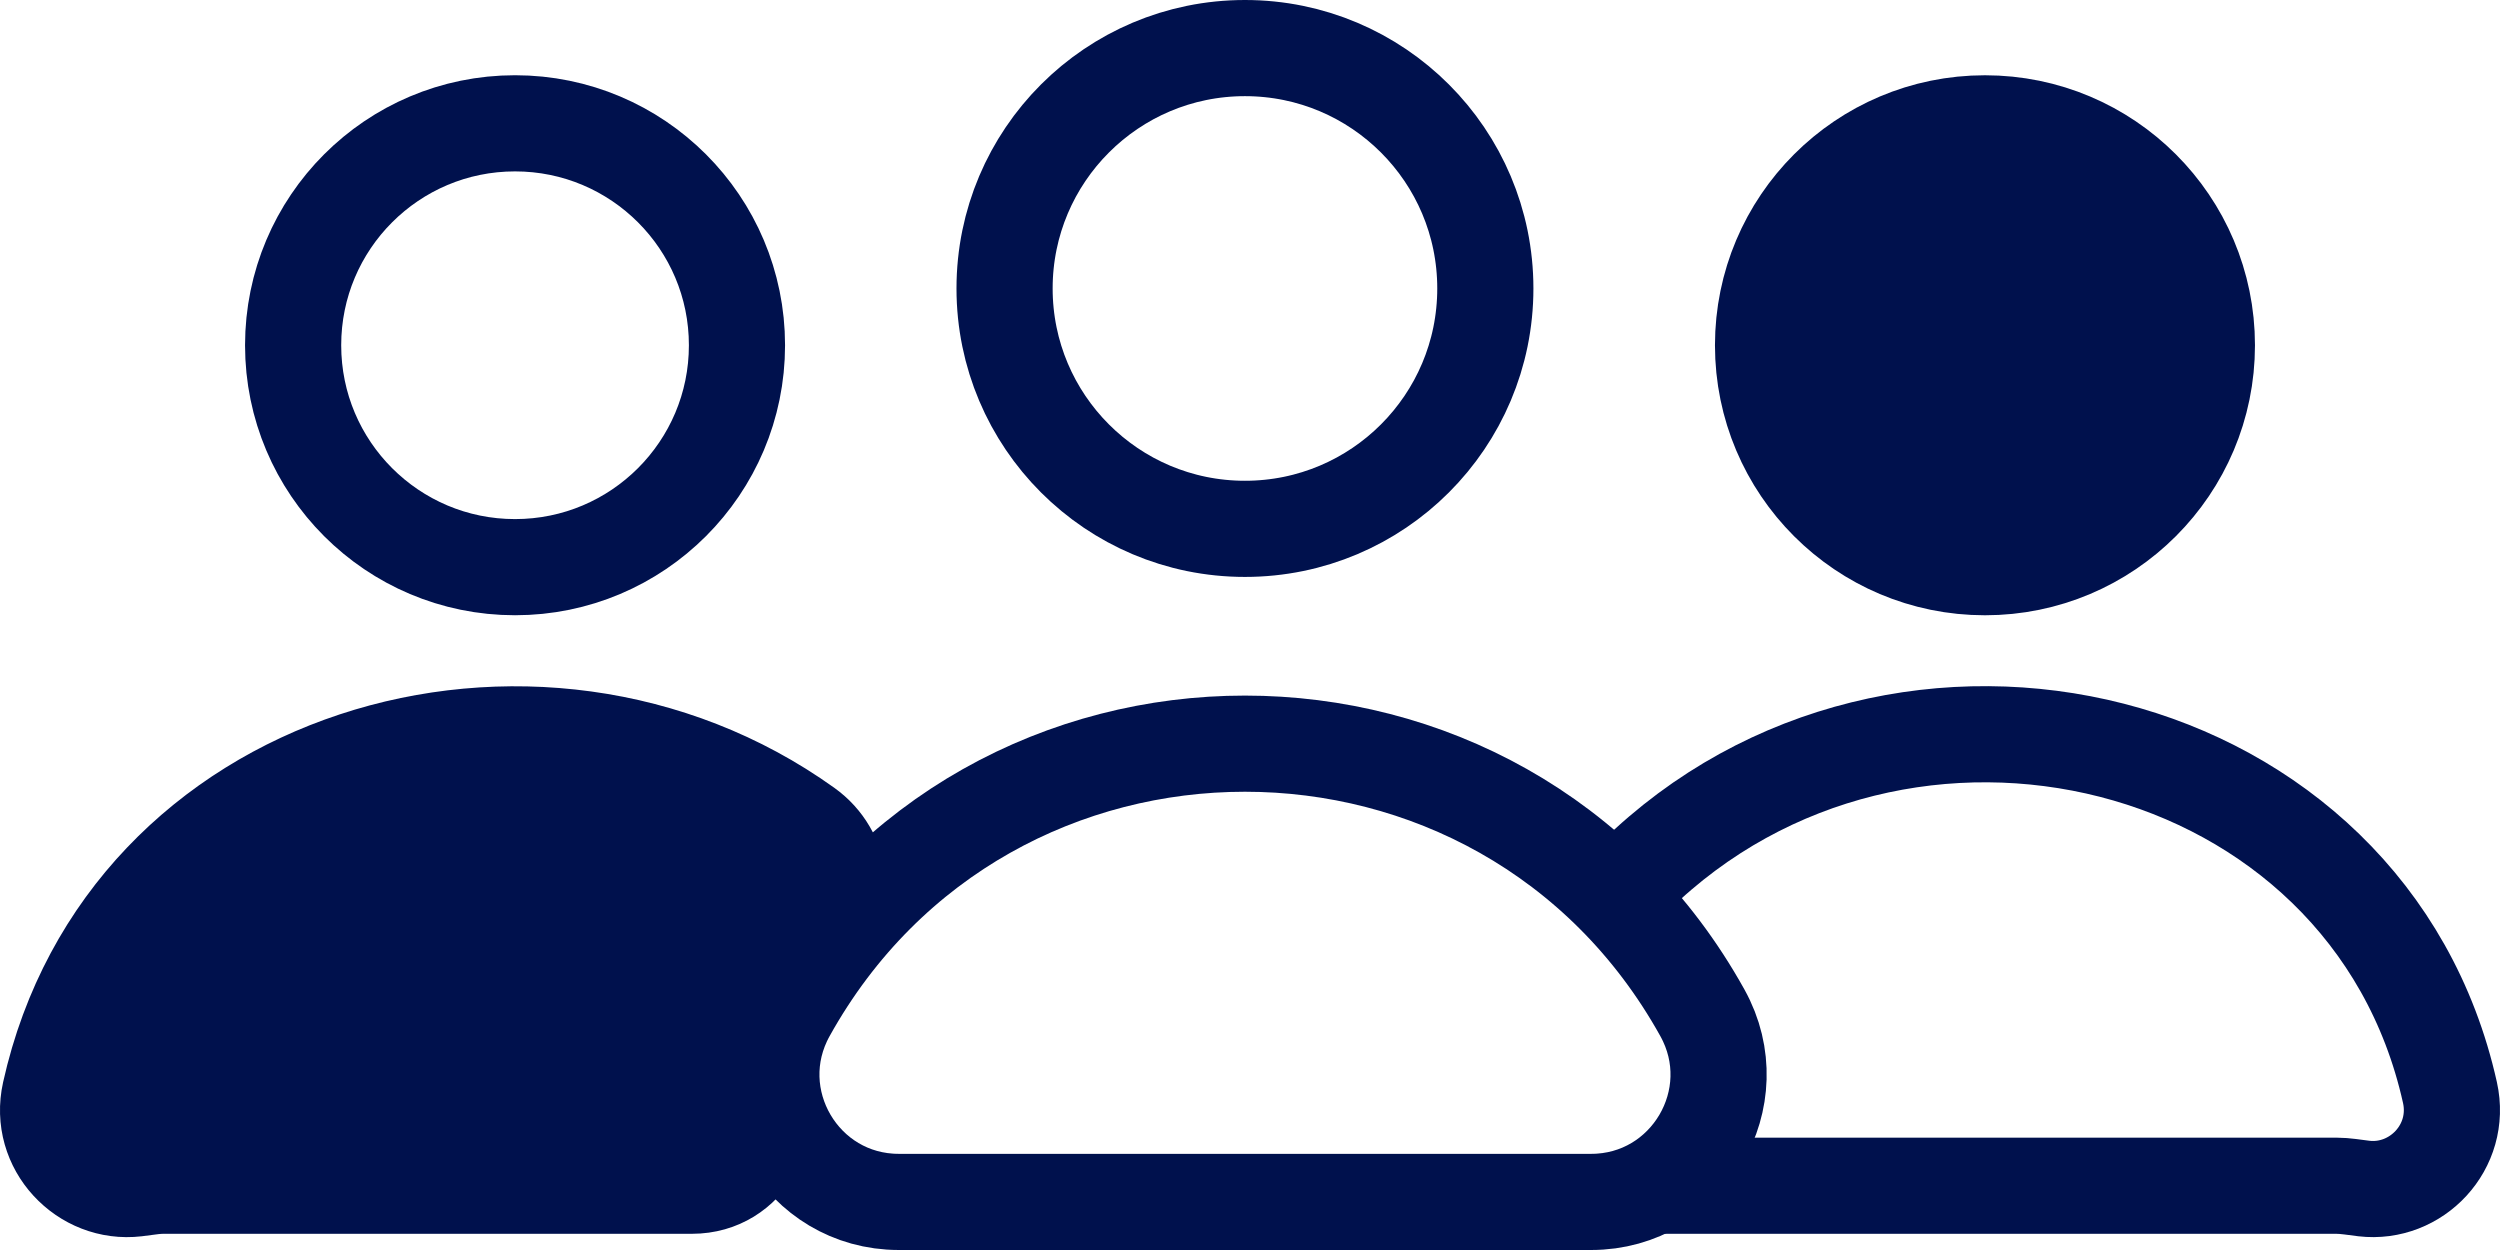
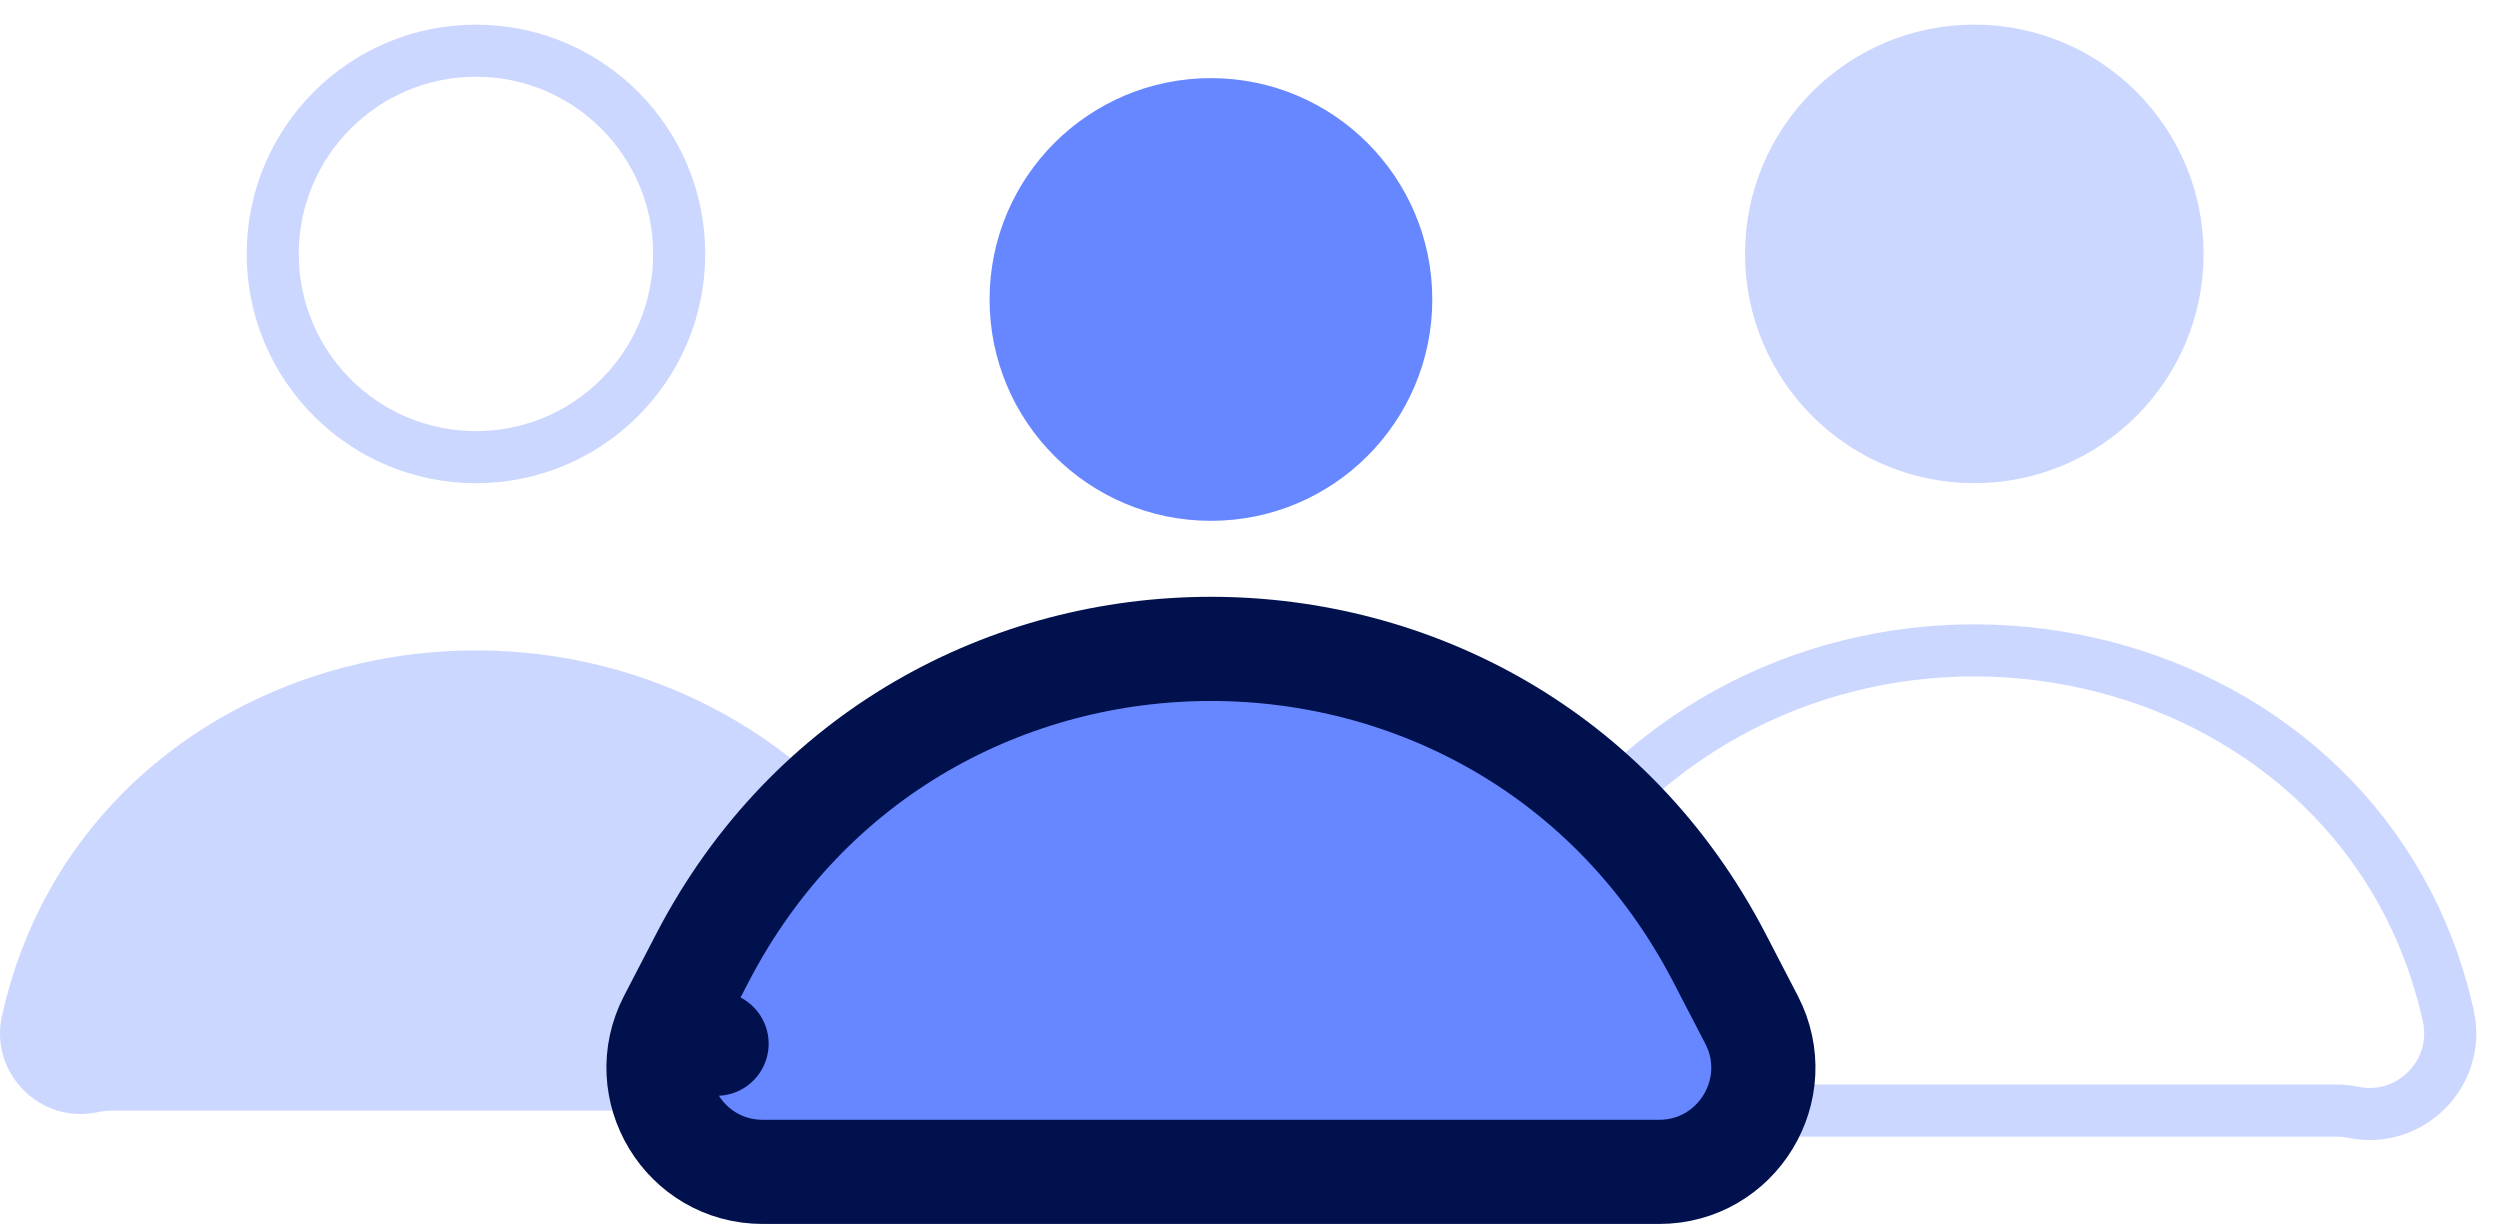
- <svg xmlns="http://www.w3.org/2000/svg" width="52" height="26" viewBox="0 0 52 26" fill="none">
-   <circle cx="25.895" cy="6" r="5" stroke="#00114D" stroke-width="2" stroke-linejoin="round" />
-   <path d="M35.41 21.067C31.263 13.602 20.528 13.602 16.381 21.067C15.401 22.831 16.677 25 18.695 25H33.096C35.114 25 36.39 22.831 35.41 21.067Z" stroke="#00114D" stroke-width="2" stroke-linejoin="round" />
-   <circle cx="10.713" cy="7.181" r="4.616" stroke="#00114D" stroke-width="2" stroke-linejoin="round" />
-   <path d="M3.407 25.163H14.392C15.947 25.163 16.837 23.477 16.101 22.215L17.572 19.86C18.183 18.884 18.078 17.52 17.061 16.792C11.174 12.577 2.208 15.18 0.553 22.617C0.225 24.09 1.465 25.385 2.891 25.218C2.968 25.209 3.033 25.2 3.091 25.192C3.213 25.175 3.303 25.163 3.407 25.163Z" fill="#00114D" stroke="#00114D" stroke-linejoin="round" />
-   <circle cx="3.616" cy="3.616" r="4.616" transform="matrix(-1 0 0 1 44.9033 3.56555)" fill="#00114D" stroke="#00114D" stroke-width="2" stroke-linejoin="round" />
-   <path d="M34 18.233C39.536 12.803 49.274 15.156 50.959 22.725C51.211 23.854 50.26 24.85 49.167 24.721C48.976 24.699 48.786 24.663 48.593 24.663H34.391" stroke="#00114D" stroke-width="2" stroke-linejoin="round" />
+ <svg xmlns="http://www.w3.org/2000/svg" width="96" height="47" viewBox="0 0 96 47" fill="none">
+   <g id="Group 22">
+     <circle id="Ellipse 8" cx="18.277" cy="9.751" r="7.804" stroke="#CCD7FF" stroke-width="2" stroke-linejoin="round" />
+     <path id="Polygon 2" d="M4.273 42.647H23.956C24.746 42.647 25.463 42.181 25.784 41.458L27.286 38.074L31.139 31.909C31.636 31.113 31.519 30.068 30.797 29.468C20.231 20.672 3.13 25.286 0.077 39.001C-0.416 41.212 1.542 43.151 3.701 42.717C3.89 42.679 4.081 42.647 4.273 42.647Z" fill="#CCD7FF" />
+     <circle id="Ellipse 9" cx="6.804" cy="6.804" r="7.804" transform="matrix(-1 0 0 1 82.6178 2.9458)" fill="#CCD7FF" stroke="#CCD7FF" stroke-width="2" stroke-linejoin="round" />
+     <path id="Polygon 3" d="M62.099 30.546C72.518 20.329 90.842 24.757 94.013 39.001C94.506 41.212 92.548 43.151 90.389 42.717C90.2 42.679 90.009 42.647 89.817 42.647H66.834" stroke="#CCD7FF" stroke-width="2" stroke-linejoin="round" />
+     <circle id="Ellipse 7" cx="46.5" cy="11.5" r="7.5" fill="#6687FF" stroke="#6687FF" stroke-width="2" stroke-linejoin="round" />
+     <path id="Polygon 1" d="M25.741 39.157L27.516 40.079L25.741 39.157C24.359 41.82 26.291 45 29.291 45H63.709C66.709 45 68.641 41.82 67.259 39.157L66.027 36.783C57.816 20.962 35.184 20.962 26.973 36.783L25.741 39.157Z" fill="#6687FF" stroke="#00114D" stroke-width="4" stroke-linejoin="round" />
+   </g>
</svg>
